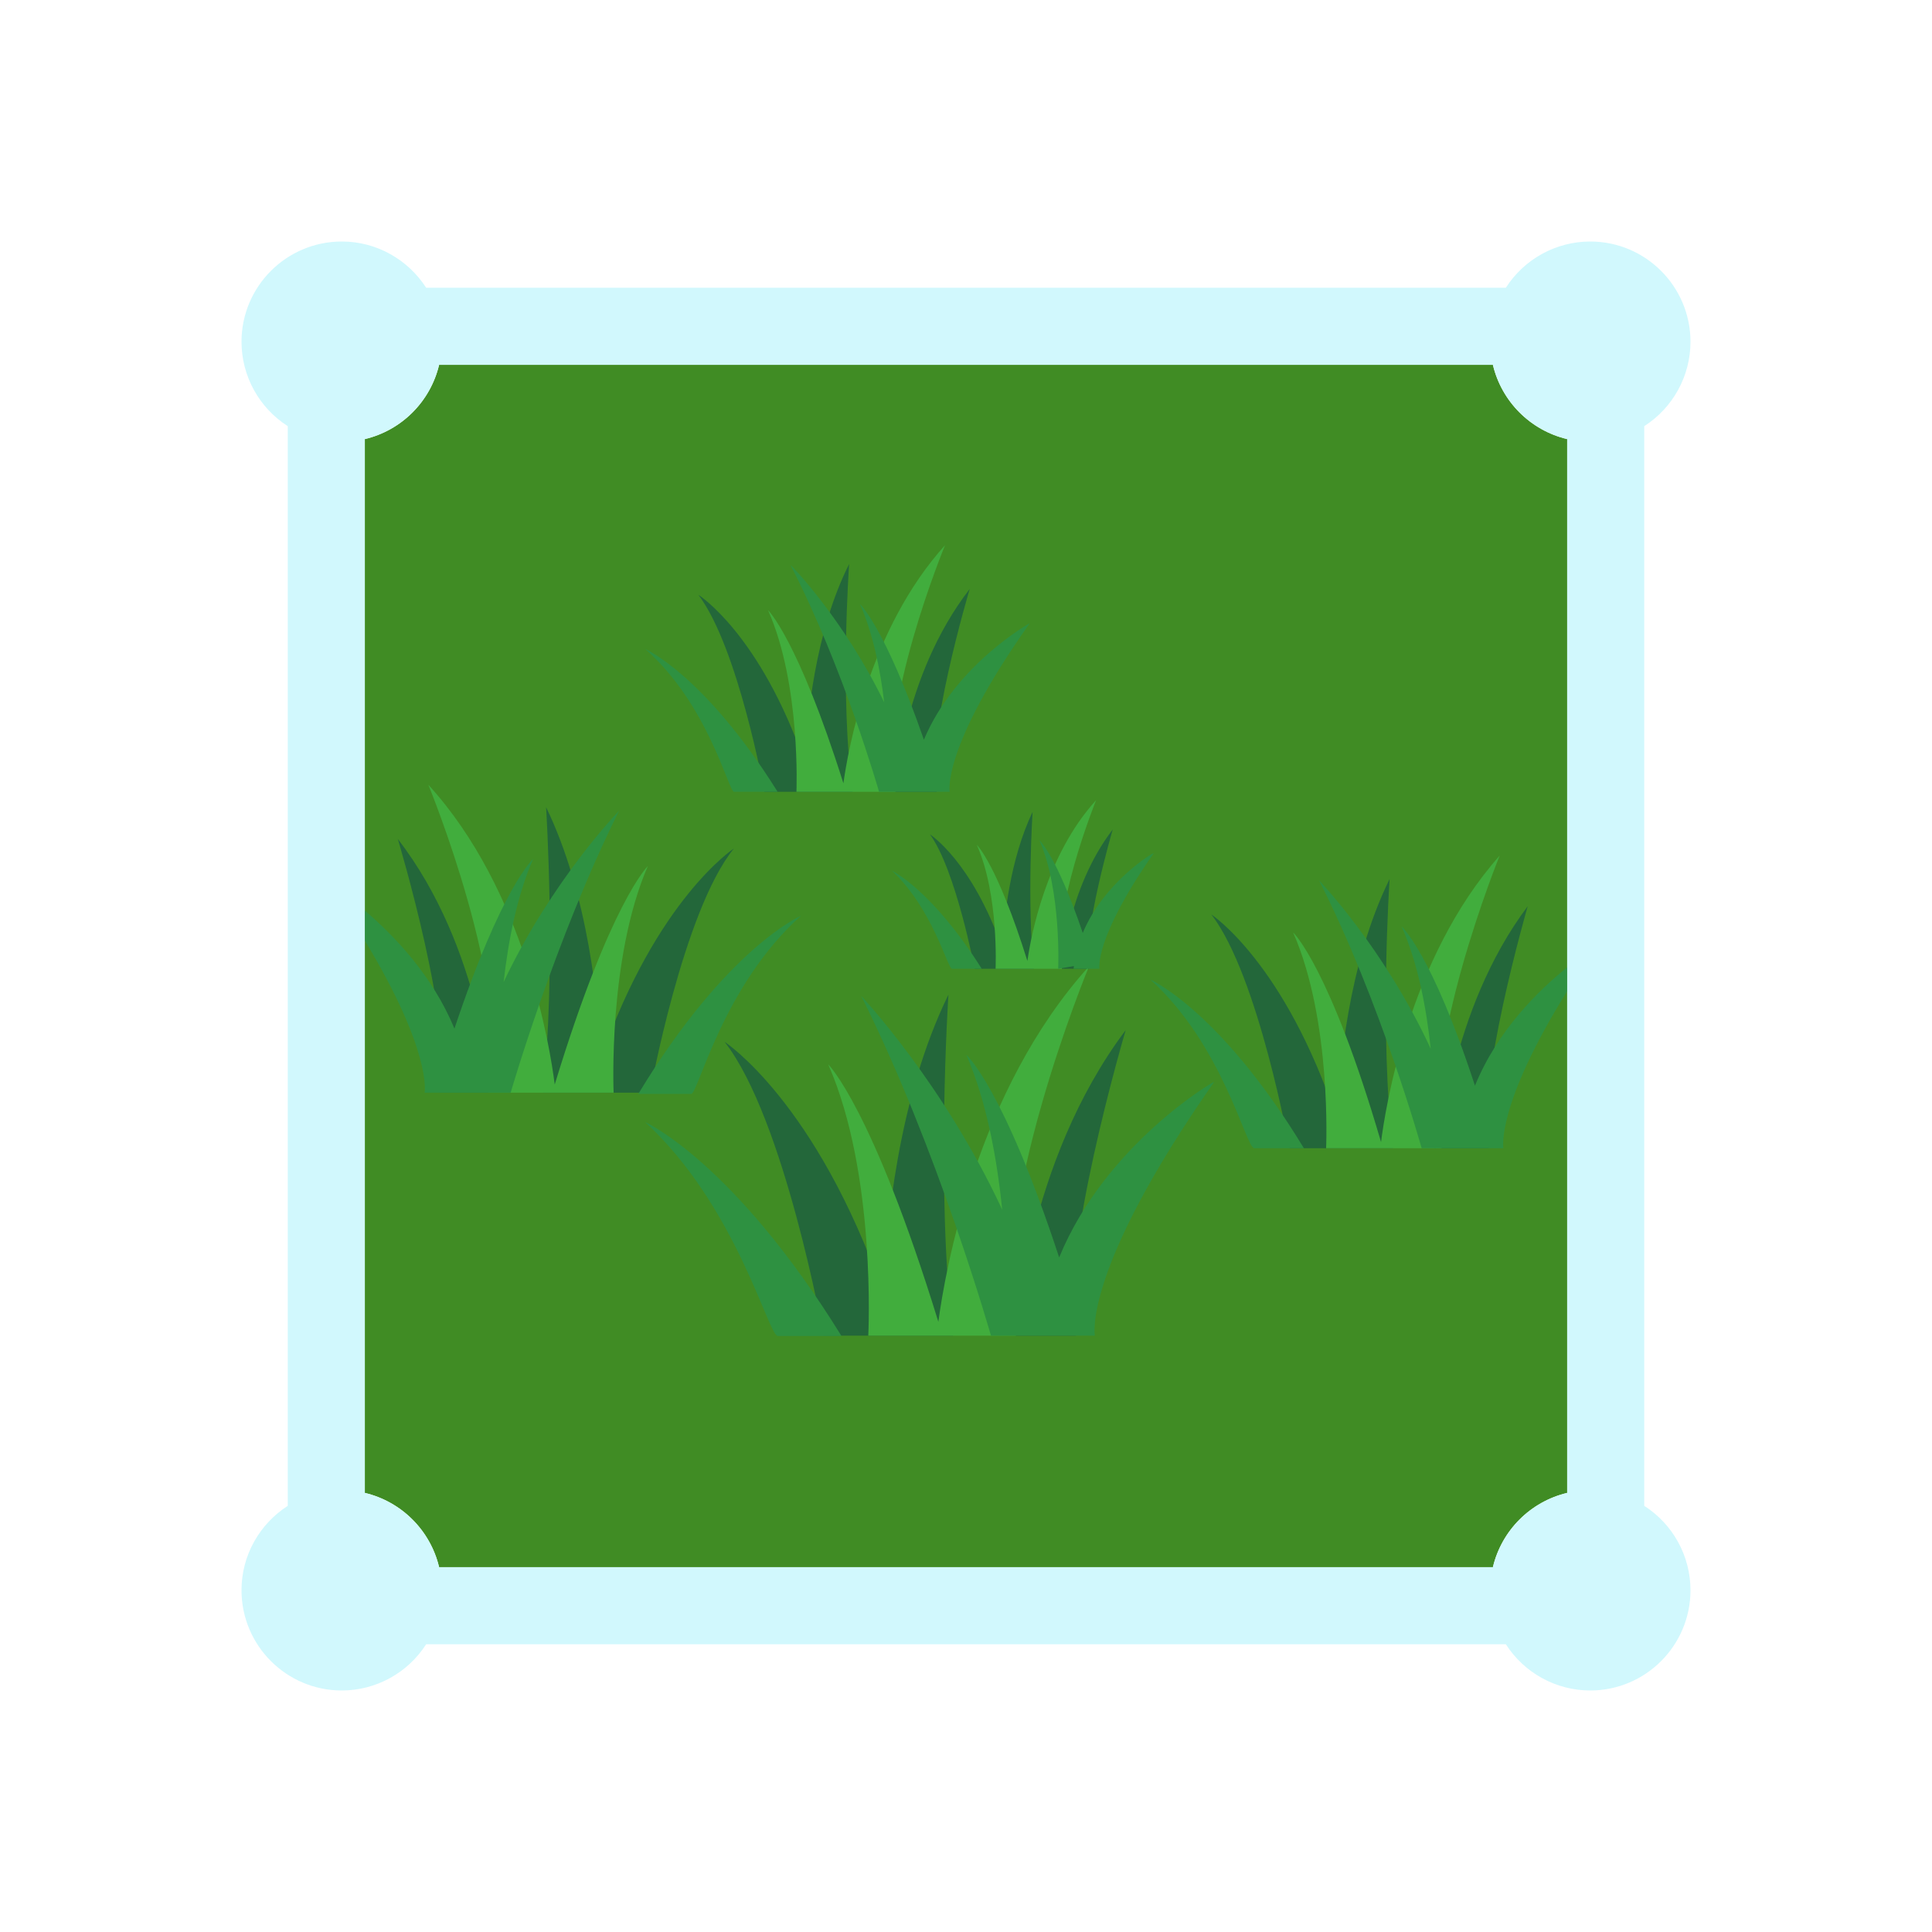
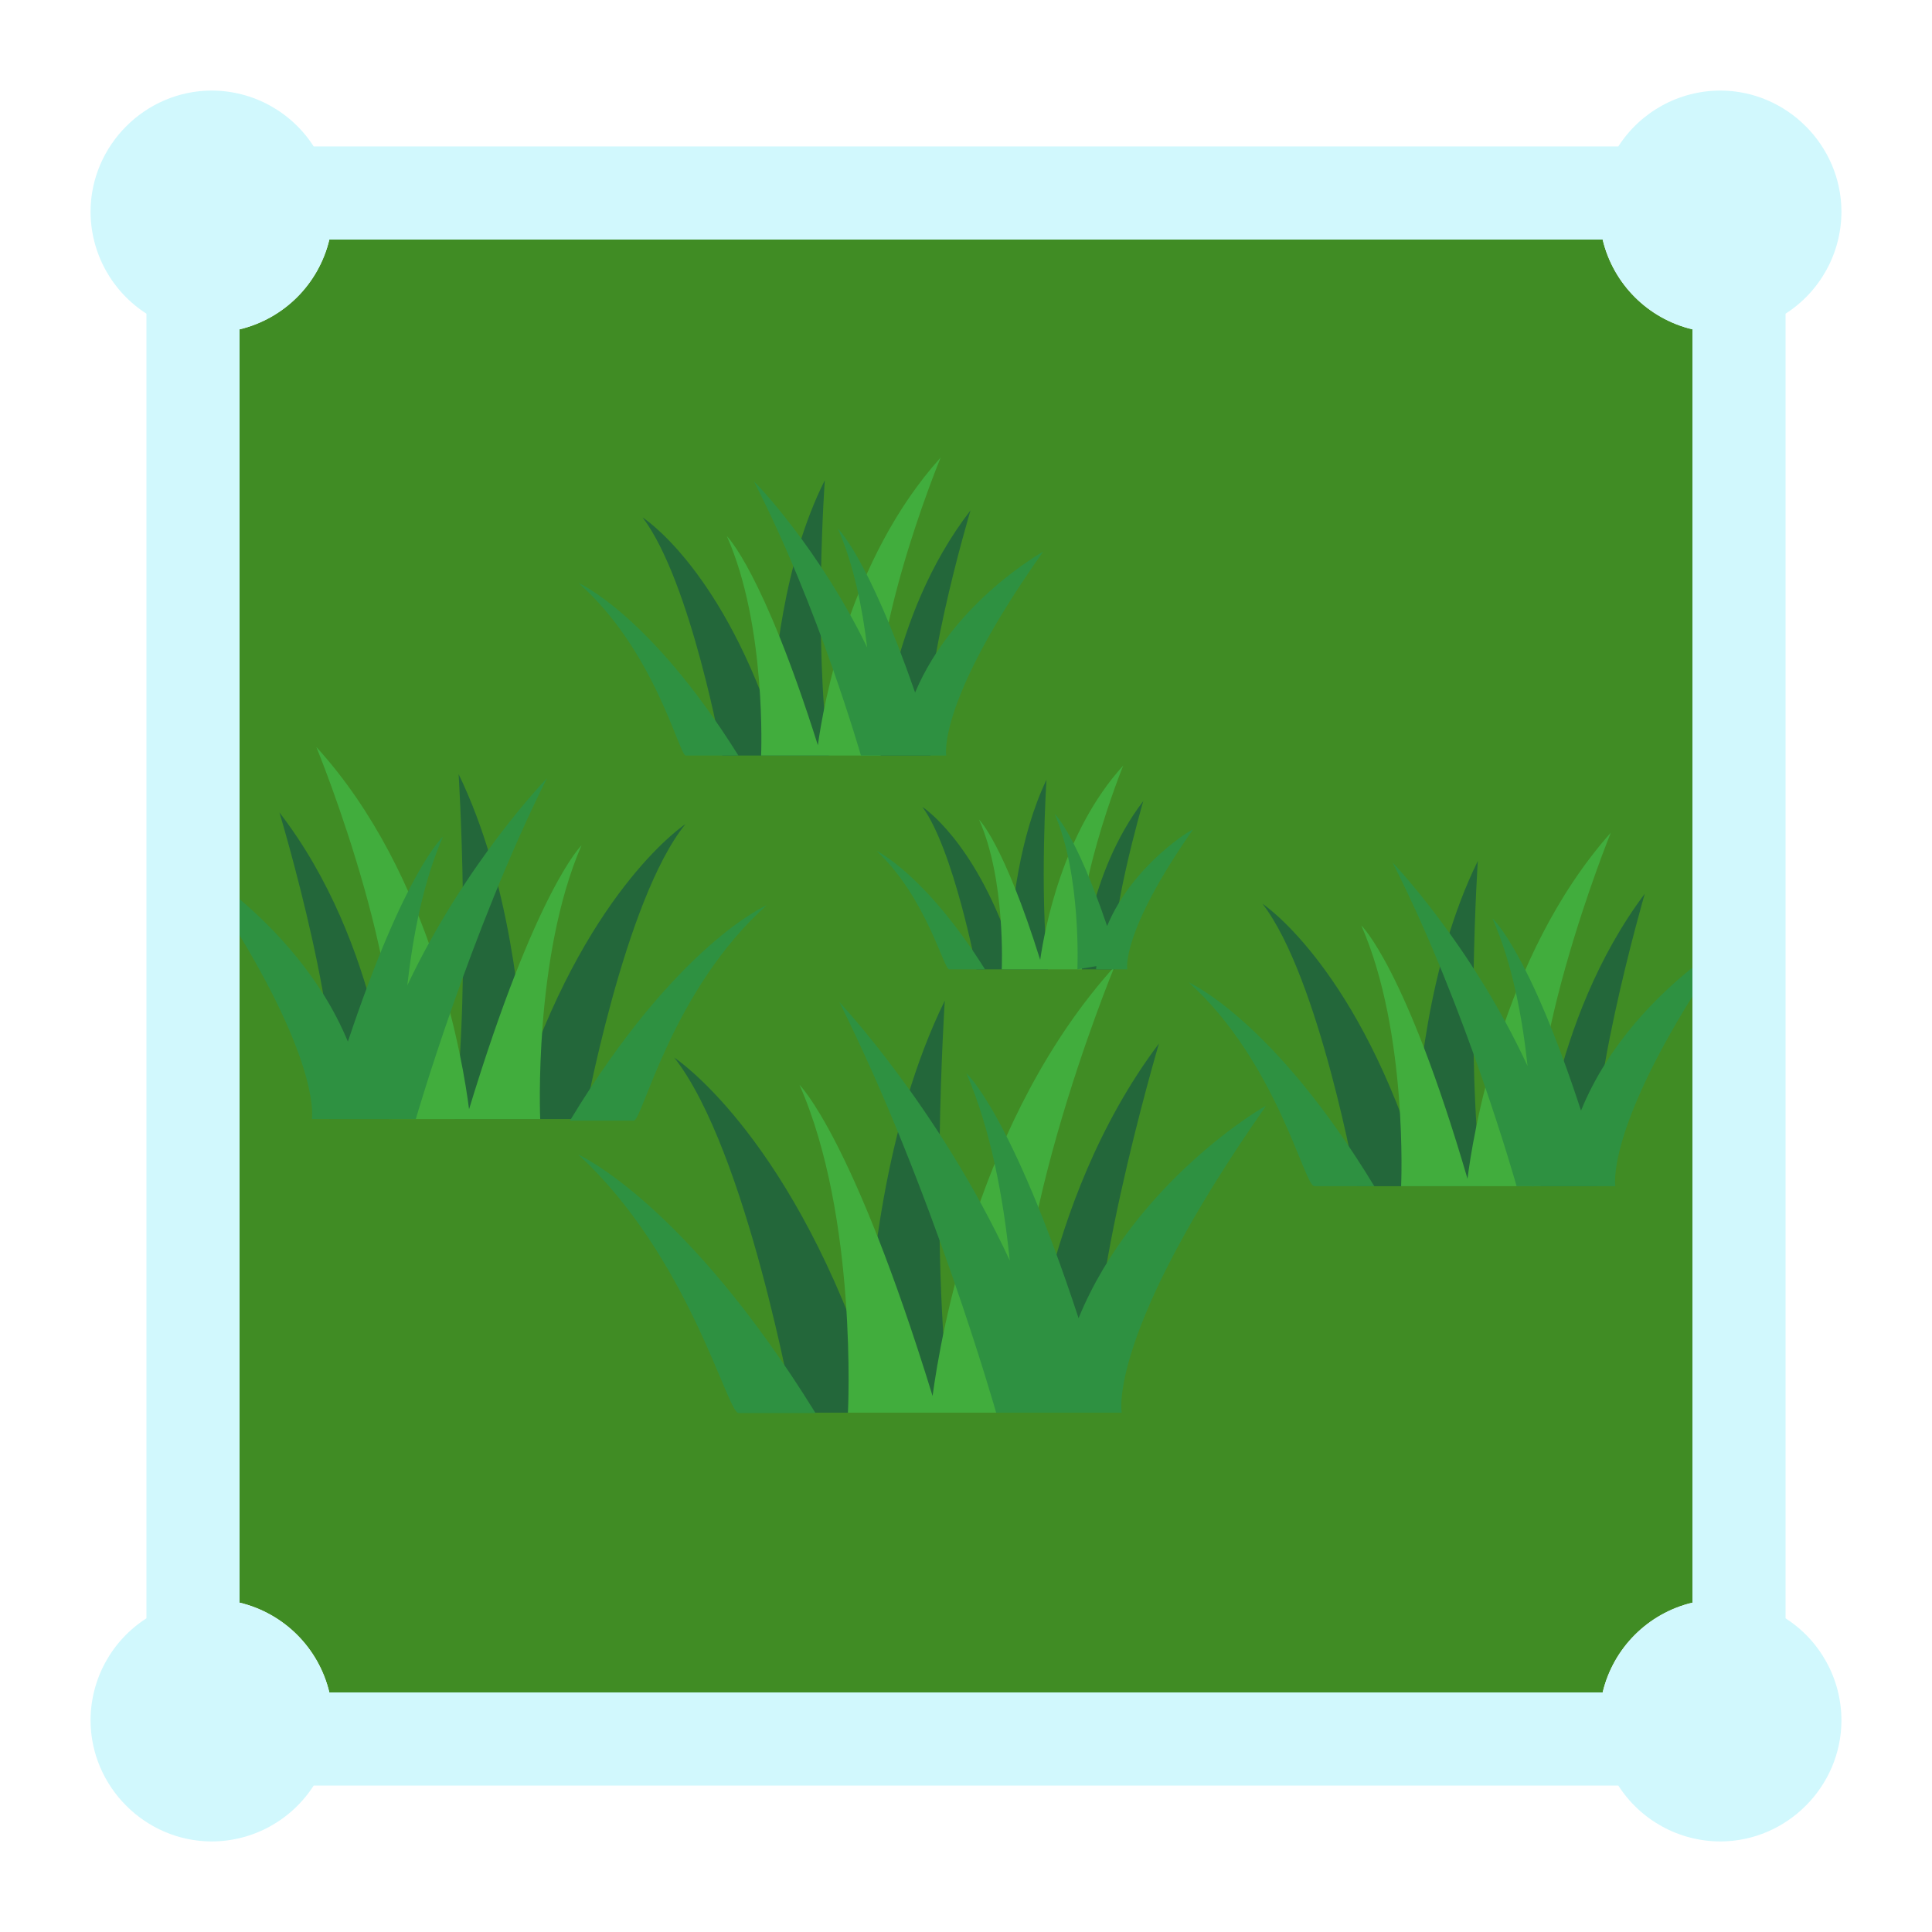
<svg xmlns="http://www.w3.org/2000/svg" xml:space="preserve" fill-rule="evenodd" stroke-linejoin="round" stroke-miterlimit="2" clip-rule="evenodd" viewBox="0 0 64 64">
  <g id="green">
-     <path fill="#408c24" d="M49.454 12.085a3.32 3.32 0 0 0 2.461 2.461v34.908a3.32 3.32 0 0 0-2.461 2.461H14.546a3.32 3.32 0 0 0-2.461-2.461V14.546a3.32 3.32 0 0 0 2.461-2.461h34.908Z" />
-     <path fill="#23673a" d="M46.145 38.036h-3.432s-1.021-5.709-2.584-7.742c0 0 2.445 1.606 4.161 6.798.064-1.654.365-5.171 1.742-7.972 0 0-.347 5.198.113 8.916Zm-10.969-5.944s.153-2.615 1.685-4.616c0 0-1.021 3.482-.786 4.616h-.899Zm-13.644 4.105h-3.554c.459-3.983.112-9.457.112-9.457 1.403 2.893 1.739 6.514 1.817 8.322 1.836-5.272 4.403-6.953 4.403-6.953-1.685 2.073-2.778 8.088-2.778 8.088Zm6.71-9.967h-2.921s-.858-4.77-2.186-6.526c0 0 2.051 1.293 3.529 5.579.06-1.463.329-4.341 1.465-6.6 0 0-.316 4.381.113 7.547Zm-11.98 9.967h-1.716c.552-2.032-1.368-8.405-1.368-8.405 2.808 3.636 3.084 8.405 3.084 8.405Zm17.392 8.048s.317-5.709 3.636-10.121c0 0-2.267 7.66-1.644 10.121h-1.992Zm-2.083 0h-4.289s-1.287-7.19-3.279-9.733c0 0 3.039 1.978 5.254 8.323.092-2.183.492-6.481 2.161-9.885 0 0-.429 6.567.153 11.295Zm16.146-6.209s.276-4.535 2.891-8.017c0 0-1.757 6.056-1.287 8.017h-1.604ZM29.661 26.23s.194-3.789 2.462-6.72c0 0-1.522 5.086-1.093 6.72h-1.369Zm4.586 5.862h-1.961s-.623-3.278-1.481-4.453c0 0 1.39.886 2.398 3.778.053-1.006.253-2.951 1.003-4.523 0 0-.194 3.012.041 5.198Z" />
-     <path fill="#41ad3d" d="M29.661 26.23h-3.278s.153-3.554-.94-6.016c0 0 .983.944 2.496 5.734.15-1.089.854-5.104 3.367-7.888 0 0-2.268 5.474-1.645 8.17Zm3.993 18.015h-4.891s.275-5.351-1.328-8.987c0 0 1.459 1.42 3.649 8.529.226-1.685 1.262-7.648 4.991-11.777 0 0-3.401 8.211-2.421 12.235Zm1.522-12.153H32.98s.113-2.461-.623-4.106c0 0 .67.631 1.677 3.847.119-.834.614-3.504 2.276-5.327 0 0-1.522 3.748-1.134 5.586Zm-14.849 4.105H16.18c.828-3.36-1.991-10.202-1.991-10.202 3.21 3.523 4.032 8.699 4.187 9.932 1.835-6.026 3.084-7.236 3.084-7.236-1.327 3.054-1.133 7.506-1.133 7.506Zm27.431 1.839h-3.829s.194-4.218-1.093-7.149c0 0 1.218 1.148 2.913 6.947.133-1.062.902-6.081 3.929-9.49 0 0-2.655 6.526-1.92 9.692Z" />
-     <path fill="#2e9141" d="M12.085 30.164c.966.824 2.239 2.143 2.969 3.909 1.571-4.704 2.607-5.617 2.607-5.617-.537 1.22-.825 2.721-.978 4.076 1.61-3.398 3.828-5.679 3.828-5.679-2.114 4.228-3.595 9.344-3.595 9.344h-2.85s.258-1.331-1.981-5.04v-.993Zm39.83 2.668c-2.367 3.803-2.114 5.204-2.114 5.204h-2.217l-.061.01v-.01h-.429s-1.368-4.882-3.4-8.875c0 0 2.163 2.254 3.701 5.581-.141-1.326-.42-2.827-.964-4.049 0 0 .991.869 2.429 5.272.75-1.842 2.123-3.175 3.055-3.92v.787Zm-16.341-.829-.52.089s.112-2.584-.623-4.259c0 0 .564.499 1.437 3.071.71-1.698 2.352-2.676 2.352-2.642-1.992 2.849-1.798 3.83-1.798 3.83h-.858l.01-.089Zm.695 12.242h-3.442s-1.756-6.179-4.299-11.254c0 0 2.724 2.886 4.671 7.082-.17-1.678-.512-3.579-1.189-5.132 0 0 1.221 1.066 3.076 6.713 1.538-3.745 5.135-5.848 5.135-5.814-4.381 6.26-3.952 8.405-3.952 8.405Zm1.838-11.796s2.308 1.011 5.086 5.587h-1.644c-.276 0-1.021-3.401-3.442-5.587Zm-16.728 4.729h.01s2.931 1.328 6.485 7.077H25.76c-.317-.041-1.369-4.299-4.381-7.077Zm5.157-6.843c-2.584 2.308-3.401 5.862-3.636 5.903h-1.756c2.931-4.851 5.392-5.903 5.392-5.903Zm-5.157-8.834s1.961.858 4.381 4.729h-1.45c-.194-.082-.858-2.89-2.931-4.729Zm8.17 7.343s1.328.633 2.972 3.248h-.981c-.153 0-.623-1.961-1.991-3.248Zm1.91-2.614H29.12s-1.174-4.106-2.931-7.507c.031 0 1.794 1.842 3.101 4.544-.128-1.075-.366-2.268-.803-3.257 0 0 .821.756 2.118 4.493 1.055-2.5 3.509-3.86 3.509-3.86-2.931 4.137-2.655 5.587-2.655 5.587Z" />
+     <path fill="#408c24" d="M53.09 7.936a4.017 4.017 0 0 0 2.974 2.974v42.18a4.017 4.017 0 0 0-2.974 2.974H10.91a4.017 4.017 0 0 0-2.974-2.974V10.91a4.017 4.017 0 0 0 2.974-2.974h42.18Z" />
+     <path fill="#23673a" d="M49.092 39.294h-4.147s-1.234-6.899-3.122-9.355c0 0 2.954 1.94 5.027 8.214.078-1.999.441-6.248 2.105-9.633 0 0-.419 6.281.137 10.774Zm-13.254-7.183s.185-3.16 2.036-5.577c0 0-1.234 4.207-.95 5.577h-1.086Zm-16.487 4.96h-4.294c.554-4.812.135-11.427.135-11.427 1.695 3.496 2.101 7.871 2.196 10.056 2.218-6.37 5.32-8.402 5.32-8.402-2.036 2.505-3.357 9.773-3.357 9.773Zm8.108-12.043H23.93s-1.037-5.764-2.642-7.886c0 0 2.478 1.563 4.264 6.742.073-1.768.398-5.246 1.771-7.975 0 0-.382 5.293.136 9.119ZM12.983 37.071H10.91c.667-2.455-1.653-10.156-1.653-10.156 3.393 4.394 3.726 10.156 3.726 10.156Zm21.016 9.725s.383-6.898 4.393-12.229c0 0-2.739 9.255-1.986 12.229h-2.407Zm-2.517 0h-5.183s-1.555-8.688-3.962-11.761c0 0 3.672 2.39 6.349 10.057.111-2.637.594-7.831 2.611-11.944 0 0-.519 7.935.185 13.648Zm19.509-7.502s.334-5.48 3.494-9.688c0 0-2.123 7.318-1.555 9.688h-1.939ZM29.174 25.028s.234-4.578 2.975-8.12c0 0-1.839 6.146-1.321 8.12h-1.654Zm5.541 7.083h-2.369s-.753-3.961-1.79-5.381c0 0 1.68 1.071 2.898 4.566.064-1.216.305-3.566 1.212-5.466 0 0-.235 3.64.049 6.281Z" />
+     <path fill="#41ad3d" d="M29.174 25.028h-3.961s.185-4.294-1.136-7.269c0 0 1.188 1.14 3.016 6.928.181-1.316 1.032-6.167 4.068-9.531 0 0-2.74 6.614-1.987 9.872Zm4.825 21.768h-5.91s.332-6.466-1.605-10.859c0 0 1.763 1.716 4.409 10.306.273-2.036 1.525-9.242 6.031-14.231 0 0-4.11 9.922-2.925 14.784Zm1.839-14.685h-2.654s.137-2.974-.753-4.961c0 0 .81.762 2.027 4.648.144-1.008.742-4.234 2.75-6.437 0 0-1.839 4.529-1.37 6.75Zm-17.943 4.96h-5.011c1.001-4.06-2.406-12.327-2.406-12.327 3.879 4.257 4.872 10.511 5.06 12.001 2.217-7.281 3.726-8.743 3.726-8.743-1.603 3.69-1.369 9.069-1.369 9.069Zm33.146 2.223h-4.627s.235-5.097-1.32-8.639c0 0 1.471 1.387 3.519 8.394.161-1.283 1.09-7.347 4.748-11.467 0 0-3.208 7.886-2.32 11.712Z" />
+     <path fill="#2e9141" d="M7.936 29.782c1.167.995 2.706 2.589 3.588 4.723 1.898-5.684 3.15-6.787 3.15-6.787-.649 1.474-.997 3.288-1.182 4.925 1.945-4.106 4.625-6.862 4.625-6.862-2.554 5.109-4.343 11.29-4.343 11.29H10.33s.312-1.608-2.394-6.09v-1.199Zm48.128 3.223c-2.86 4.596-2.554 6.289-2.554 6.289h-2.679l-.074.012v-.012h-.518s-1.653-5.9-4.109-10.724c0 0 2.614 2.723 4.472 6.743-.17-1.602-.507-3.416-1.165-4.892 0 0 1.198 1.05 2.936 6.37.906-2.226 2.565-3.836 3.691-4.737v.951Zm-19.745-1.001-.629.107s.136-3.122-.753-5.146c0 0 .682.603 1.737 3.711.858-2.052 2.842-3.234 2.842-3.193-2.407 3.443-2.173 4.628-2.173 4.628h-1.036l.012-.107Zm.839 14.792h-4.159s-2.122-7.466-5.194-13.599c0 0 3.291 3.488 5.644 8.558-.206-2.028-.619-4.325-1.437-6.201 0 0 1.475 1.288 3.717 8.111 1.858-4.525 6.205-7.066 6.205-7.025-5.294 7.564-4.776 10.156-4.776 10.156Zm2.221-14.253s2.789 1.221 6.146 6.751h-1.987c-.333 0-1.233-4.11-4.159-6.751Zm-20.213 5.714h.012s3.542 1.604 7.836 8.551H24.46c-.383-.049-1.654-5.194-5.294-8.551Zm6.232-8.269c-3.123 2.789-4.11 7.083-4.394 7.133h-2.122c3.542-5.862 6.516-7.133 6.516-7.133Zm-6.232-10.674s2.37 1.036 5.294 5.714h-1.752c-.234-.099-1.037-3.492-3.542-5.714Zm9.872 8.873s1.605.764 3.592 3.924h-1.186c-.185 0-.753-2.369-2.406-3.924Zm2.308-3.159H28.52s-1.419-4.961-3.542-9.071c.038 0 2.168 2.226 3.747 5.491-.154-1.299-.442-2.741-.97-3.936 0 0 .992.914 2.559 5.429 1.275-3.021 4.24-4.664 4.24-4.664-3.541 4.999-3.208 6.751-3.208 6.751Z" />
  </g>
  <g id="blue">
-     <path fill="#d1f8fd" d="M9.532 14.117A3.326 3.326 0 0 1 8 11.319 3.325 3.325 0 0 1 11.319 8c1.175 0 2.206.613 2.798 1.532h35.766A3.326 3.326 0 0 1 52.681 8 3.325 3.325 0 0 1 56 11.319a3.326 3.326 0 0 1-1.532 2.798v35.766A3.326 3.326 0 0 1 56 52.681 3.325 3.325 0 0 1 52.681 56a3.326 3.326 0 0 1-2.798-1.532H14.117A3.326 3.326 0 0 1 11.319 56 3.325 3.325 0 0 1 8 52.681c0-1.175.613-2.206 1.532-2.798V14.117Zm39.922-2.032H14.546a3.32 3.32 0 0 1-2.461 2.461v34.908a3.32 3.32 0 0 1 2.461 2.461h34.908a3.32 3.32 0 0 1 2.461-2.461V14.546a3.32 3.32 0 0 1-2.461-2.461Z" />
+     <path fill="#d1f8fd" d="M4.851 10.391A4.021 4.021 0 0 1 3 7.01C3.004 4.812 4.812 3.004 7.01 3a4.02 4.02 0 0 1 3.381 1.851h43.218A4.021 4.021 0 0 1 56.99 3c2.198.004 4.006 1.812 4.01 4.01a4.021 4.021 0 0 1-1.851 3.381v43.218A4.021 4.021 0 0 1 61 56.99c-.004 2.198-1.812 4.006-4.01 4.01a4.021 4.021 0 0 1-3.381-1.851H10.391A4.021 4.021 0 0 1 7.01 61c-2.198-.004-4.006-1.812-4.01-4.01a4.02 4.02 0 0 1 1.851-3.381V10.391ZM53.09 7.936H10.91a4.017 4.017 0 0 1-2.974 2.974v42.18a4.017 4.017 0 0 1 2.974 2.974h42.18a4.017 4.017 0 0 1 2.974-2.974V10.91a4.017 4.017 0 0 1-2.974-2.974Z" />
  </g>
</svg>
